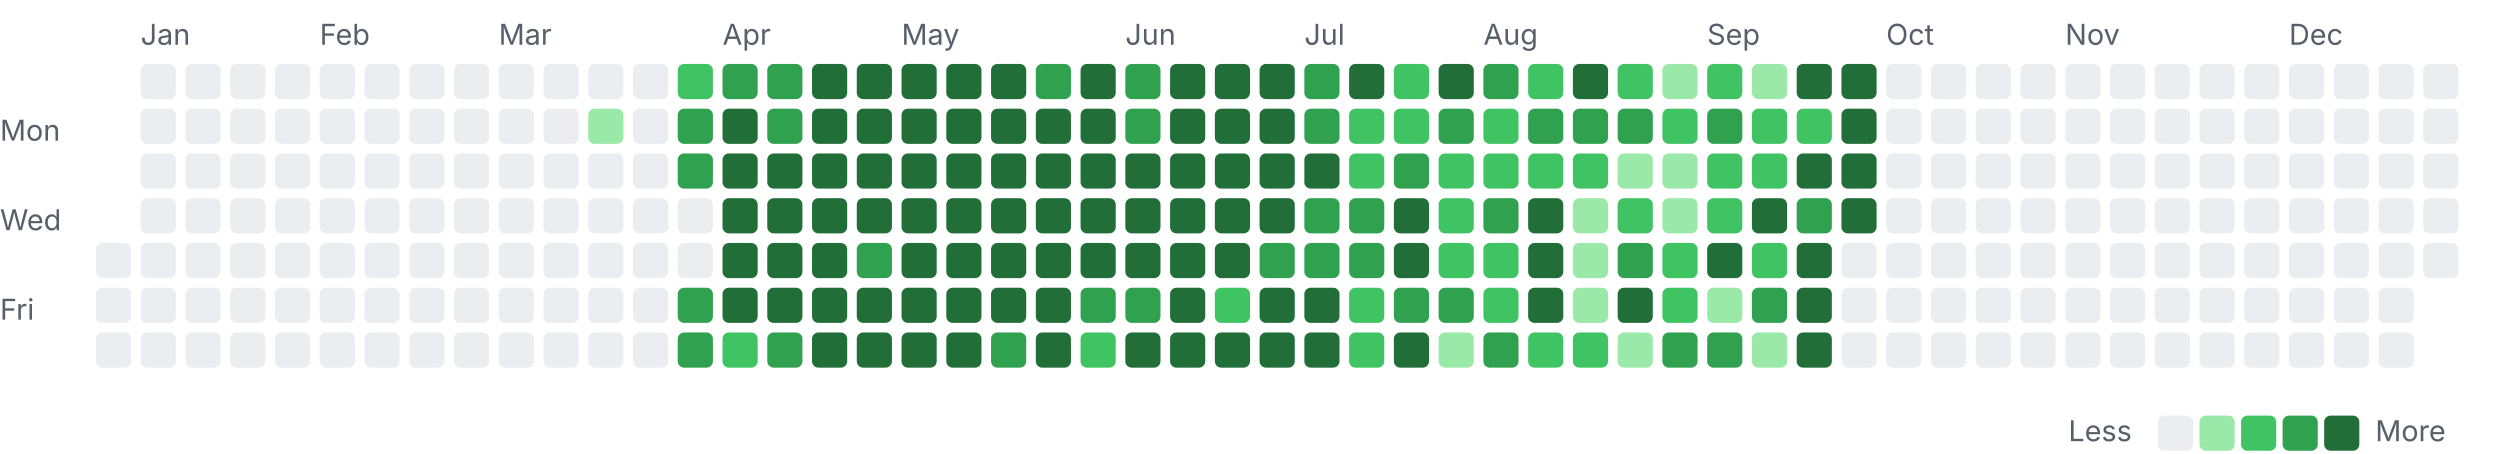
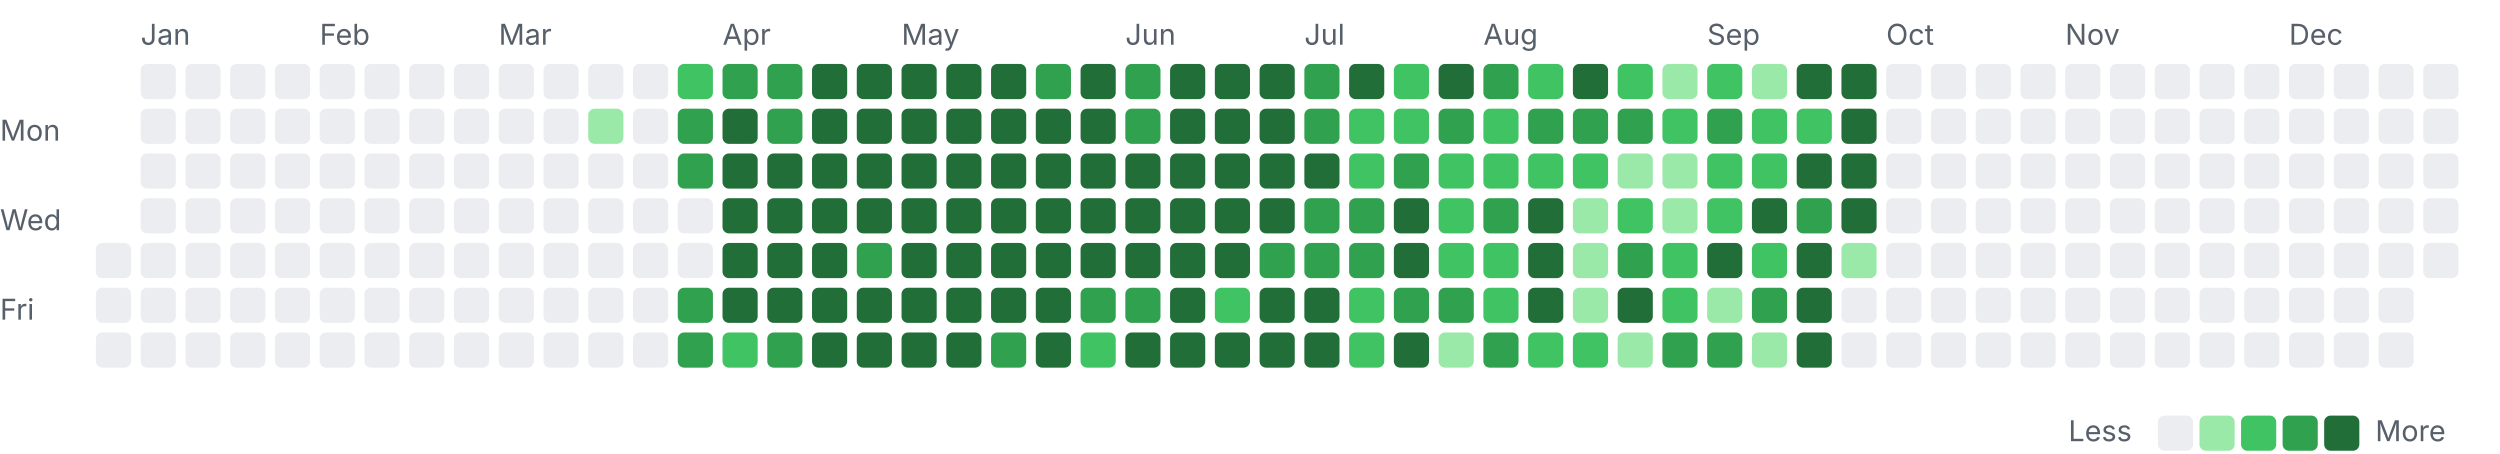
<svg xmlns="http://www.w3.org/2000/svg" width="782" height="142" viewBox="0 0 782 142">
  <style>.l0{fill:#ebedf0}.l1{fill:#9be9a8}.l2{fill:#40c463}.l3{fill:#30a14e}.l4{fill:#216e39} .lbl{fill:#57606a;font:9px -apple-system,Segoe UI,sans-serif}@media(prefers-color-scheme:dark){.l0{fill:#161b22}.l1{fill:#0e4429}.l2{fill:#006d32}.l3{fill:#26a641}.l4{fill:#39d353} .lbl{fill:#8b949e}}</style>
  <text class="lbl" x="44" y="14">Jan</text>
  <text class="lbl" x="100" y="14">Feb</text>
  <text class="lbl" x="156" y="14">Mar</text>
  <text class="lbl" x="226" y="14">Apr</text>
  <text class="lbl" x="282" y="14">May</text>
  <text class="lbl" x="352" y="14">Jun</text>
  <text class="lbl" x="408" y="14">Jul</text>
  <text class="lbl" x="464" y="14">Aug</text>
  <text class="lbl" x="534" y="14">Sep</text>
  <text class="lbl" x="590" y="14">Oct</text>
  <text class="lbl" x="646" y="14">Nov</text>
  <text class="lbl" x="716" y="14">Dec</text>
  <text class="lbl" x="0" y="44">Mon</text>
  <text class="lbl" x="0" y="72">Wed</text>
  <text class="lbl" x="0" y="100">Fri</text>
  <rect class="l0" x="30" y="76" width="11" height="11" rx="2" />
  <rect class="l0" x="30" y="90" width="11" height="11" rx="2" />
  <rect class="l0" x="30" y="104" width="11" height="11" rx="2" />
  <rect class="l0" x="44" y="20" width="11" height="11" rx="2" />
  <rect class="l0" x="44" y="34" width="11" height="11" rx="2" />
  <rect class="l0" x="44" y="48" width="11" height="11" rx="2" />
  <rect class="l0" x="44" y="62" width="11" height="11" rx="2" />
  <rect class="l0" x="44" y="76" width="11" height="11" rx="2" />
  <rect class="l0" x="44" y="90" width="11" height="11" rx="2" />
  <rect class="l0" x="44" y="104" width="11" height="11" rx="2" />
  <rect class="l0" x="58" y="20" width="11" height="11" rx="2" />
  <rect class="l0" x="58" y="34" width="11" height="11" rx="2" />
  <rect class="l0" x="58" y="48" width="11" height="11" rx="2" />
  <rect class="l0" x="58" y="62" width="11" height="11" rx="2" />
  <rect class="l0" x="58" y="76" width="11" height="11" rx="2" />
  <rect class="l0" x="58" y="90" width="11" height="11" rx="2" />
  <rect class="l0" x="58" y="104" width="11" height="11" rx="2" />
  <rect class="l0" x="72" y="20" width="11" height="11" rx="2" />
  <rect class="l0" x="72" y="34" width="11" height="11" rx="2" />
  <rect class="l0" x="72" y="48" width="11" height="11" rx="2" />
  <rect class="l0" x="72" y="62" width="11" height="11" rx="2" />
  <rect class="l0" x="72" y="76" width="11" height="11" rx="2" />
  <rect class="l0" x="72" y="90" width="11" height="11" rx="2" />
  <rect class="l0" x="72" y="104" width="11" height="11" rx="2" />
  <rect class="l0" x="86" y="20" width="11" height="11" rx="2" />
  <rect class="l0" x="86" y="34" width="11" height="11" rx="2" />
  <rect class="l0" x="86" y="48" width="11" height="11" rx="2" />
  <rect class="l0" x="86" y="62" width="11" height="11" rx="2" />
  <rect class="l0" x="86" y="76" width="11" height="11" rx="2" />
  <rect class="l0" x="86" y="90" width="11" height="11" rx="2" />
  <rect class="l0" x="86" y="104" width="11" height="11" rx="2" />
  <rect class="l0" x="100" y="20" width="11" height="11" rx="2" />
  <rect class="l0" x="100" y="34" width="11" height="11" rx="2" />
  <rect class="l0" x="100" y="48" width="11" height="11" rx="2" />
  <rect class="l0" x="100" y="62" width="11" height="11" rx="2" />
  <rect class="l0" x="100" y="76" width="11" height="11" rx="2" />
  <rect class="l0" x="100" y="90" width="11" height="11" rx="2" />
  <rect class="l0" x="100" y="104" width="11" height="11" rx="2" />
  <rect class="l0" x="114" y="20" width="11" height="11" rx="2" />
  <rect class="l0" x="114" y="34" width="11" height="11" rx="2" />
  <rect class="l0" x="114" y="48" width="11" height="11" rx="2" />
  <rect class="l0" x="114" y="62" width="11" height="11" rx="2" />
  <rect class="l0" x="114" y="76" width="11" height="11" rx="2" />
  <rect class="l0" x="114" y="90" width="11" height="11" rx="2" />
  <rect class="l0" x="114" y="104" width="11" height="11" rx="2" />
  <rect class="l0" x="128" y="20" width="11" height="11" rx="2" />
  <rect class="l0" x="128" y="34" width="11" height="11" rx="2" />
  <rect class="l0" x="128" y="48" width="11" height="11" rx="2" />
  <rect class="l0" x="128" y="62" width="11" height="11" rx="2" />
  <rect class="l0" x="128" y="76" width="11" height="11" rx="2" />
  <rect class="l0" x="128" y="90" width="11" height="11" rx="2" />
  <rect class="l0" x="128" y="104" width="11" height="11" rx="2" />
  <rect class="l0" x="142" y="20" width="11" height="11" rx="2" />
  <rect class="l0" x="142" y="34" width="11" height="11" rx="2" />
  <rect class="l0" x="142" y="48" width="11" height="11" rx="2" />
  <rect class="l0" x="142" y="62" width="11" height="11" rx="2" />
  <rect class="l0" x="142" y="76" width="11" height="11" rx="2" />
  <rect class="l0" x="142" y="90" width="11" height="11" rx="2" />
  <rect class="l0" x="142" y="104" width="11" height="11" rx="2" />
  <rect class="l0" x="156" y="20" width="11" height="11" rx="2" />
  <rect class="l0" x="156" y="34" width="11" height="11" rx="2" />
  <rect class="l0" x="156" y="48" width="11" height="11" rx="2" />
  <rect class="l0" x="156" y="62" width="11" height="11" rx="2" />
  <rect class="l0" x="156" y="76" width="11" height="11" rx="2" />
  <rect class="l0" x="156" y="90" width="11" height="11" rx="2" />
  <rect class="l0" x="156" y="104" width="11" height="11" rx="2" />
  <rect class="l0" x="170" y="20" width="11" height="11" rx="2" />
  <rect class="l0" x="170" y="34" width="11" height="11" rx="2" />
  <rect class="l0" x="170" y="48" width="11" height="11" rx="2" />
  <rect class="l0" x="170" y="62" width="11" height="11" rx="2" />
  <rect class="l0" x="170" y="76" width="11" height="11" rx="2" />
  <rect class="l0" x="170" y="90" width="11" height="11" rx="2" />
  <rect class="l0" x="170" y="104" width="11" height="11" rx="2" />
  <rect class="l0" x="184" y="20" width="11" height="11" rx="2" />
  <rect class="l1" x="184" y="34" width="11" height="11" rx="2" />
  <rect class="l0" x="184" y="48" width="11" height="11" rx="2" />
  <rect class="l0" x="184" y="62" width="11" height="11" rx="2" />
  <rect class="l0" x="184" y="76" width="11" height="11" rx="2" />
  <rect class="l0" x="184" y="90" width="11" height="11" rx="2" />
  <rect class="l0" x="184" y="104" width="11" height="11" rx="2" />
  <rect class="l0" x="198" y="20" width="11" height="11" rx="2" />
  <rect class="l0" x="198" y="34" width="11" height="11" rx="2" />
  <rect class="l0" x="198" y="48" width="11" height="11" rx="2" />
  <rect class="l0" x="198" y="62" width="11" height="11" rx="2" />
  <rect class="l0" x="198" y="76" width="11" height="11" rx="2" />
  <rect class="l0" x="198" y="90" width="11" height="11" rx="2" />
  <rect class="l0" x="198" y="104" width="11" height="11" rx="2" />
  <rect class="l2" x="212" y="20" width="11" height="11" rx="2" />
  <rect class="l3" x="212" y="34" width="11" height="11" rx="2" />
  <rect class="l3" x="212" y="48" width="11" height="11" rx="2" />
  <rect class="l0" x="212" y="62" width="11" height="11" rx="2" />
  <rect class="l0" x="212" y="76" width="11" height="11" rx="2" />
  <rect class="l3" x="212" y="90" width="11" height="11" rx="2" />
  <rect class="l3" x="212" y="104" width="11" height="11" rx="2" />
  <rect class="l3" x="226" y="20" width="11" height="11" rx="2" />
  <rect class="l4" x="226" y="34" width="11" height="11" rx="2" />
  <rect class="l4" x="226" y="48" width="11" height="11" rx="2" />
  <rect class="l4" x="226" y="62" width="11" height="11" rx="2" />
  <rect class="l4" x="226" y="76" width="11" height="11" rx="2" />
  <rect class="l4" x="226" y="90" width="11" height="11" rx="2" />
  <rect class="l2" x="226" y="104" width="11" height="11" rx="2" />
  <rect class="l3" x="240" y="20" width="11" height="11" rx="2" />
  <rect class="l3" x="240" y="34" width="11" height="11" rx="2" />
  <rect class="l4" x="240" y="48" width="11" height="11" rx="2" />
  <rect class="l4" x="240" y="62" width="11" height="11" rx="2" />
  <rect class="l4" x="240" y="76" width="11" height="11" rx="2" />
  <rect class="l4" x="240" y="90" width="11" height="11" rx="2" />
  <rect class="l3" x="240" y="104" width="11" height="11" rx="2" />
  <rect class="l4" x="254" y="20" width="11" height="11" rx="2" />
  <rect class="l4" x="254" y="34" width="11" height="11" rx="2" />
  <rect class="l4" x="254" y="48" width="11" height="11" rx="2" />
  <rect class="l4" x="254" y="62" width="11" height="11" rx="2" />
  <rect class="l4" x="254" y="76" width="11" height="11" rx="2" />
  <rect class="l4" x="254" y="90" width="11" height="11" rx="2" />
  <rect class="l4" x="254" y="104" width="11" height="11" rx="2" />
  <rect class="l4" x="268" y="20" width="11" height="11" rx="2" />
  <rect class="l4" x="268" y="34" width="11" height="11" rx="2" />
  <rect class="l4" x="268" y="48" width="11" height="11" rx="2" />
  <rect class="l4" x="268" y="62" width="11" height="11" rx="2" />
  <rect class="l3" x="268" y="76" width="11" height="11" rx="2" />
  <rect class="l4" x="268" y="90" width="11" height="11" rx="2" />
  <rect class="l4" x="268" y="104" width="11" height="11" rx="2" />
  <rect class="l4" x="282" y="20" width="11" height="11" rx="2" />
  <rect class="l4" x="282" y="34" width="11" height="11" rx="2" />
  <rect class="l4" x="282" y="48" width="11" height="11" rx="2" />
  <rect class="l4" x="282" y="62" width="11" height="11" rx="2" />
  <rect class="l4" x="282" y="76" width="11" height="11" rx="2" />
  <rect class="l4" x="282" y="90" width="11" height="11" rx="2" />
  <rect class="l4" x="282" y="104" width="11" height="11" rx="2" />
  <rect class="l4" x="296" y="20" width="11" height="11" rx="2" />
  <rect class="l4" x="296" y="34" width="11" height="11" rx="2" />
  <rect class="l4" x="296" y="48" width="11" height="11" rx="2" />
  <rect class="l4" x="296" y="62" width="11" height="11" rx="2" />
  <rect class="l4" x="296" y="76" width="11" height="11" rx="2" />
  <rect class="l4" x="296" y="90" width="11" height="11" rx="2" />
  <rect class="l4" x="296" y="104" width="11" height="11" rx="2" />
  <rect class="l4" x="310" y="20" width="11" height="11" rx="2" />
  <rect class="l4" x="310" y="34" width="11" height="11" rx="2" />
  <rect class="l4" x="310" y="48" width="11" height="11" rx="2" />
  <rect class="l4" x="310" y="62" width="11" height="11" rx="2" />
  <rect class="l4" x="310" y="76" width="11" height="11" rx="2" />
  <rect class="l4" x="310" y="90" width="11" height="11" rx="2" />
  <rect class="l3" x="310" y="104" width="11" height="11" rx="2" />
  <rect class="l3" x="324" y="20" width="11" height="11" rx="2" />
  <rect class="l4" x="324" y="34" width="11" height="11" rx="2" />
  <rect class="l4" x="324" y="48" width="11" height="11" rx="2" />
  <rect class="l4" x="324" y="62" width="11" height="11" rx="2" />
  <rect class="l4" x="324" y="76" width="11" height="11" rx="2" />
  <rect class="l4" x="324" y="90" width="11" height="11" rx="2" />
  <rect class="l4" x="324" y="104" width="11" height="11" rx="2" />
  <rect class="l4" x="338" y="20" width="11" height="11" rx="2" />
  <rect class="l4" x="338" y="34" width="11" height="11" rx="2" />
  <rect class="l4" x="338" y="48" width="11" height="11" rx="2" />
  <rect class="l4" x="338" y="62" width="11" height="11" rx="2" />
  <rect class="l4" x="338" y="76" width="11" height="11" rx="2" />
  <rect class="l3" x="338" y="90" width="11" height="11" rx="2" />
  <rect class="l2" x="338" y="104" width="11" height="11" rx="2" />
  <rect class="l3" x="352" y="20" width="11" height="11" rx="2" />
  <rect class="l3" x="352" y="34" width="11" height="11" rx="2" />
  <rect class="l4" x="352" y="48" width="11" height="11" rx="2" />
  <rect class="l4" x="352" y="62" width="11" height="11" rx="2" />
  <rect class="l4" x="352" y="76" width="11" height="11" rx="2" />
  <rect class="l3" x="352" y="90" width="11" height="11" rx="2" />
  <rect class="l4" x="352" y="104" width="11" height="11" rx="2" />
  <rect class="l4" x="366" y="20" width="11" height="11" rx="2" />
  <rect class="l4" x="366" y="34" width="11" height="11" rx="2" />
  <rect class="l4" x="366" y="48" width="11" height="11" rx="2" />
  <rect class="l4" x="366" y="62" width="11" height="11" rx="2" />
  <rect class="l4" x="366" y="76" width="11" height="11" rx="2" />
  <rect class="l4" x="366" y="90" width="11" height="11" rx="2" />
  <rect class="l4" x="366" y="104" width="11" height="11" rx="2" />
  <rect class="l4" x="380" y="20" width="11" height="11" rx="2" />
  <rect class="l4" x="380" y="34" width="11" height="11" rx="2" />
  <rect class="l4" x="380" y="48" width="11" height="11" rx="2" />
  <rect class="l4" x="380" y="62" width="11" height="11" rx="2" />
  <rect class="l4" x="380" y="76" width="11" height="11" rx="2" />
  <rect class="l2" x="380" y="90" width="11" height="11" rx="2" />
  <rect class="l4" x="380" y="104" width="11" height="11" rx="2" />
  <rect class="l4" x="394" y="20" width="11" height="11" rx="2" />
  <rect class="l4" x="394" y="34" width="11" height="11" rx="2" />
  <rect class="l4" x="394" y="48" width="11" height="11" rx="2" />
  <rect class="l4" x="394" y="62" width="11" height="11" rx="2" />
  <rect class="l3" x="394" y="76" width="11" height="11" rx="2" />
  <rect class="l4" x="394" y="90" width="11" height="11" rx="2" />
  <rect class="l4" x="394" y="104" width="11" height="11" rx="2" />
  <rect class="l3" x="408" y="20" width="11" height="11" rx="2" />
  <rect class="l3" x="408" y="34" width="11" height="11" rx="2" />
  <rect class="l4" x="408" y="48" width="11" height="11" rx="2" />
  <rect class="l3" x="408" y="62" width="11" height="11" rx="2" />
  <rect class="l3" x="408" y="76" width="11" height="11" rx="2" />
  <rect class="l4" x="408" y="90" width="11" height="11" rx="2" />
  <rect class="l4" x="408" y="104" width="11" height="11" rx="2" />
  <rect class="l4" x="422" y="20" width="11" height="11" rx="2" />
  <rect class="l2" x="422" y="34" width="11" height="11" rx="2" />
  <rect class="l2" x="422" y="48" width="11" height="11" rx="2" />
  <rect class="l3" x="422" y="62" width="11" height="11" rx="2" />
  <rect class="l3" x="422" y="76" width="11" height="11" rx="2" />
  <rect class="l2" x="422" y="90" width="11" height="11" rx="2" />
  <rect class="l2" x="422" y="104" width="11" height="11" rx="2" />
  <rect class="l2" x="436" y="20" width="11" height="11" rx="2" />
  <rect class="l2" x="436" y="34" width="11" height="11" rx="2" />
  <rect class="l3" x="436" y="48" width="11" height="11" rx="2" />
  <rect class="l4" x="436" y="62" width="11" height="11" rx="2" />
  <rect class="l4" x="436" y="76" width="11" height="11" rx="2" />
  <rect class="l3" x="436" y="90" width="11" height="11" rx="2" />
  <rect class="l4" x="436" y="104" width="11" height="11" rx="2" />
  <rect class="l4" x="450" y="20" width="11" height="11" rx="2" />
  <rect class="l3" x="450" y="34" width="11" height="11" rx="2" />
  <rect class="l2" x="450" y="48" width="11" height="11" rx="2" />
  <rect class="l2" x="450" y="62" width="11" height="11" rx="2" />
  <rect class="l2" x="450" y="76" width="11" height="11" rx="2" />
  <rect class="l3" x="450" y="90" width="11" height="11" rx="2" />
  <rect class="l1" x="450" y="104" width="11" height="11" rx="2" />
  <rect class="l3" x="464" y="20" width="11" height="11" rx="2" />
  <rect class="l2" x="464" y="34" width="11" height="11" rx="2" />
  <rect class="l2" x="464" y="48" width="11" height="11" rx="2" />
  <rect class="l3" x="464" y="62" width="11" height="11" rx="2" />
  <rect class="l2" x="464" y="76" width="11" height="11" rx="2" />
  <rect class="l2" x="464" y="90" width="11" height="11" rx="2" />
  <rect class="l3" x="464" y="104" width="11" height="11" rx="2" />
  <rect class="l2" x="478" y="20" width="11" height="11" rx="2" />
  <rect class="l3" x="478" y="34" width="11" height="11" rx="2" />
  <rect class="l2" x="478" y="48" width="11" height="11" rx="2" />
  <rect class="l4" x="478" y="62" width="11" height="11" rx="2" />
  <rect class="l4" x="478" y="76" width="11" height="11" rx="2" />
  <rect class="l4" x="478" y="90" width="11" height="11" rx="2" />
  <rect class="l2" x="478" y="104" width="11" height="11" rx="2" />
  <rect class="l4" x="492" y="20" width="11" height="11" rx="2" />
  <rect class="l3" x="492" y="34" width="11" height="11" rx="2" />
  <rect class="l2" x="492" y="48" width="11" height="11" rx="2" />
  <rect class="l1" x="492" y="62" width="11" height="11" rx="2" />
  <rect class="l1" x="492" y="76" width="11" height="11" rx="2" />
  <rect class="l1" x="492" y="90" width="11" height="11" rx="2" />
  <rect class="l2" x="492" y="104" width="11" height="11" rx="2" />
  <rect class="l2" x="506" y="20" width="11" height="11" rx="2" />
  <rect class="l3" x="506" y="34" width="11" height="11" rx="2" />
  <rect class="l1" x="506" y="48" width="11" height="11" rx="2" />
  <rect class="l2" x="506" y="62" width="11" height="11" rx="2" />
  <rect class="l3" x="506" y="76" width="11" height="11" rx="2" />
  <rect class="l4" x="506" y="90" width="11" height="11" rx="2" />
  <rect class="l1" x="506" y="104" width="11" height="11" rx="2" />
  <rect class="l1" x="520" y="20" width="11" height="11" rx="2" />
  <rect class="l2" x="520" y="34" width="11" height="11" rx="2" />
  <rect class="l1" x="520" y="48" width="11" height="11" rx="2" />
  <rect class="l1" x="520" y="62" width="11" height="11" rx="2" />
  <rect class="l2" x="520" y="76" width="11" height="11" rx="2" />
  <rect class="l2" x="520" y="90" width="11" height="11" rx="2" />
  <rect class="l3" x="520" y="104" width="11" height="11" rx="2" />
  <rect class="l2" x="534" y="20" width="11" height="11" rx="2" />
  <rect class="l3" x="534" y="34" width="11" height="11" rx="2" />
  <rect class="l2" x="534" y="48" width="11" height="11" rx="2" />
  <rect class="l2" x="534" y="62" width="11" height="11" rx="2" />
  <rect class="l4" x="534" y="76" width="11" height="11" rx="2" />
  <rect class="l1" x="534" y="90" width="11" height="11" rx="2" />
  <rect class="l3" x="534" y="104" width="11" height="11" rx="2" />
  <rect class="l1" x="548" y="20" width="11" height="11" rx="2" />
  <rect class="l2" x="548" y="34" width="11" height="11" rx="2" />
  <rect class="l2" x="548" y="48" width="11" height="11" rx="2" />
  <rect class="l4" x="548" y="62" width="11" height="11" rx="2" />
  <rect class="l2" x="548" y="76" width="11" height="11" rx="2" />
  <rect class="l3" x="548" y="90" width="11" height="11" rx="2" />
  <rect class="l1" x="548" y="104" width="11" height="11" rx="2" />
  <rect class="l4" x="562" y="20" width="11" height="11" rx="2" />
  <rect class="l2" x="562" y="34" width="11" height="11" rx="2" />
  <rect class="l4" x="562" y="48" width="11" height="11" rx="2" />
  <rect class="l3" x="562" y="62" width="11" height="11" rx="2" />
  <rect class="l4" x="562" y="76" width="11" height="11" rx="2" />
  <rect class="l4" x="562" y="90" width="11" height="11" rx="2" />
  <rect class="l4" x="562" y="104" width="11" height="11" rx="2" />
  <rect class="l4" x="576" y="20" width="11" height="11" rx="2" />
  <rect class="l4" x="576" y="34" width="11" height="11" rx="2" />
  <rect class="l4" x="576" y="48" width="11" height="11" rx="2" />
  <rect class="l4" x="576" y="62" width="11" height="11" rx="2" />
-   <rect class="l0" x="576" y="76" width="11" height="11" rx="2" />
+   <rect class="l1" x="576" y="76" width="11" height="11" rx="2" />
  <rect class="l0" x="576" y="90" width="11" height="11" rx="2" />
  <rect class="l0" x="576" y="104" width="11" height="11" rx="2" />
  <rect class="l0" x="590" y="20" width="11" height="11" rx="2" />
  <rect class="l0" x="590" y="34" width="11" height="11" rx="2" />
  <rect class="l0" x="590" y="48" width="11" height="11" rx="2" />
  <rect class="l0" x="590" y="62" width="11" height="11" rx="2" />
  <rect class="l0" x="590" y="76" width="11" height="11" rx="2" />
  <rect class="l0" x="590" y="90" width="11" height="11" rx="2" />
  <rect class="l0" x="590" y="104" width="11" height="11" rx="2" />
  <rect class="l0" x="604" y="20" width="11" height="11" rx="2" />
  <rect class="l0" x="604" y="34" width="11" height="11" rx="2" />
  <rect class="l0" x="604" y="48" width="11" height="11" rx="2" />
  <rect class="l0" x="604" y="62" width="11" height="11" rx="2" />
  <rect class="l0" x="604" y="76" width="11" height="11" rx="2" />
  <rect class="l0" x="604" y="90" width="11" height="11" rx="2" />
  <rect class="l0" x="604" y="104" width="11" height="11" rx="2" />
  <rect class="l0" x="618" y="20" width="11" height="11" rx="2" />
  <rect class="l0" x="618" y="34" width="11" height="11" rx="2" />
  <rect class="l0" x="618" y="48" width="11" height="11" rx="2" />
  <rect class="l0" x="618" y="62" width="11" height="11" rx="2" />
  <rect class="l0" x="618" y="76" width="11" height="11" rx="2" />
  <rect class="l0" x="618" y="90" width="11" height="11" rx="2" />
  <rect class="l0" x="618" y="104" width="11" height="11" rx="2" />
  <rect class="l0" x="632" y="20" width="11" height="11" rx="2" />
  <rect class="l0" x="632" y="34" width="11" height="11" rx="2" />
  <rect class="l0" x="632" y="48" width="11" height="11" rx="2" />
  <rect class="l0" x="632" y="62" width="11" height="11" rx="2" />
  <rect class="l0" x="632" y="76" width="11" height="11" rx="2" />
  <rect class="l0" x="632" y="90" width="11" height="11" rx="2" />
  <rect class="l0" x="632" y="104" width="11" height="11" rx="2" />
  <rect class="l0" x="646" y="20" width="11" height="11" rx="2" />
  <rect class="l0" x="646" y="34" width="11" height="11" rx="2" />
  <rect class="l0" x="646" y="48" width="11" height="11" rx="2" />
  <rect class="l0" x="646" y="62" width="11" height="11" rx="2" />
  <rect class="l0" x="646" y="76" width="11" height="11" rx="2" />
  <rect class="l0" x="646" y="90" width="11" height="11" rx="2" />
  <rect class="l0" x="646" y="104" width="11" height="11" rx="2" />
  <rect class="l0" x="660" y="20" width="11" height="11" rx="2" />
  <rect class="l0" x="660" y="34" width="11" height="11" rx="2" />
  <rect class="l0" x="660" y="48" width="11" height="11" rx="2" />
  <rect class="l0" x="660" y="62" width="11" height="11" rx="2" />
  <rect class="l0" x="660" y="76" width="11" height="11" rx="2" />
  <rect class="l0" x="660" y="90" width="11" height="11" rx="2" />
  <rect class="l0" x="660" y="104" width="11" height="11" rx="2" />
  <rect class="l0" x="674" y="20" width="11" height="11" rx="2" />
  <rect class="l0" x="674" y="34" width="11" height="11" rx="2" />
  <rect class="l0" x="674" y="48" width="11" height="11" rx="2" />
  <rect class="l0" x="674" y="62" width="11" height="11" rx="2" />
  <rect class="l0" x="674" y="76" width="11" height="11" rx="2" />
  <rect class="l0" x="674" y="90" width="11" height="11" rx="2" />
  <rect class="l0" x="674" y="104" width="11" height="11" rx="2" />
  <rect class="l0" x="688" y="20" width="11" height="11" rx="2" />
  <rect class="l0" x="688" y="34" width="11" height="11" rx="2" />
  <rect class="l0" x="688" y="48" width="11" height="11" rx="2" />
  <rect class="l0" x="688" y="62" width="11" height="11" rx="2" />
  <rect class="l0" x="688" y="76" width="11" height="11" rx="2" />
  <rect class="l0" x="688" y="90" width="11" height="11" rx="2" />
  <rect class="l0" x="688" y="104" width="11" height="11" rx="2" />
  <rect class="l0" x="702" y="20" width="11" height="11" rx="2" />
  <rect class="l0" x="702" y="34" width="11" height="11" rx="2" />
  <rect class="l0" x="702" y="48" width="11" height="11" rx="2" />
  <rect class="l0" x="702" y="62" width="11" height="11" rx="2" />
  <rect class="l0" x="702" y="76" width="11" height="11" rx="2" />
  <rect class="l0" x="702" y="90" width="11" height="11" rx="2" />
  <rect class="l0" x="702" y="104" width="11" height="11" rx="2" />
  <rect class="l0" x="716" y="20" width="11" height="11" rx="2" />
  <rect class="l0" x="716" y="34" width="11" height="11" rx="2" />
  <rect class="l0" x="716" y="48" width="11" height="11" rx="2" />
  <rect class="l0" x="716" y="62" width="11" height="11" rx="2" />
  <rect class="l0" x="716" y="76" width="11" height="11" rx="2" />
  <rect class="l0" x="716" y="90" width="11" height="11" rx="2" />
  <rect class="l0" x="716" y="104" width="11" height="11" rx="2" />
  <rect class="l0" x="730" y="20" width="11" height="11" rx="2" />
  <rect class="l0" x="730" y="34" width="11" height="11" rx="2" />
  <rect class="l0" x="730" y="48" width="11" height="11" rx="2" />
  <rect class="l0" x="730" y="62" width="11" height="11" rx="2" />
  <rect class="l0" x="730" y="76" width="11" height="11" rx="2" />
  <rect class="l0" x="730" y="90" width="11" height="11" rx="2" />
  <rect class="l0" x="730" y="104" width="11" height="11" rx="2" />
  <rect class="l0" x="744" y="20" width="11" height="11" rx="2" />
  <rect class="l0" x="744" y="34" width="11" height="11" rx="2" />
  <rect class="l0" x="744" y="48" width="11" height="11" rx="2" />
  <rect class="l0" x="744" y="62" width="11" height="11" rx="2" />
  <rect class="l0" x="744" y="76" width="11" height="11" rx="2" />
  <rect class="l0" x="744" y="90" width="11" height="11" rx="2" />
  <rect class="l0" x="744" y="104" width="11" height="11" rx="2" />
  <rect class="l0" x="758" y="20" width="11" height="11" rx="2" />
  <rect class="l0" x="758" y="34" width="11" height="11" rx="2" />
  <rect class="l0" x="758" y="48" width="11" height="11" rx="2" />
  <rect class="l0" x="758" y="62" width="11" height="11" rx="2" />
  <rect class="l0" x="758" y="76" width="11" height="11" rx="2" />
  <text class="lbl" x="647" y="138">Less</text>
  <rect class="l0" x="675" y="130" width="11" height="11" rx="2" />
  <rect class="l1" x="688" y="130" width="11" height="11" rx="2" />
  <rect class="l2" x="701" y="130" width="11" height="11" rx="2" />
  <rect class="l3" x="714" y="130" width="11" height="11" rx="2" />
  <rect class="l4" x="727" y="130" width="11" height="11" rx="2" />
  <text class="lbl" x="743" y="138">More</text>
</svg>
